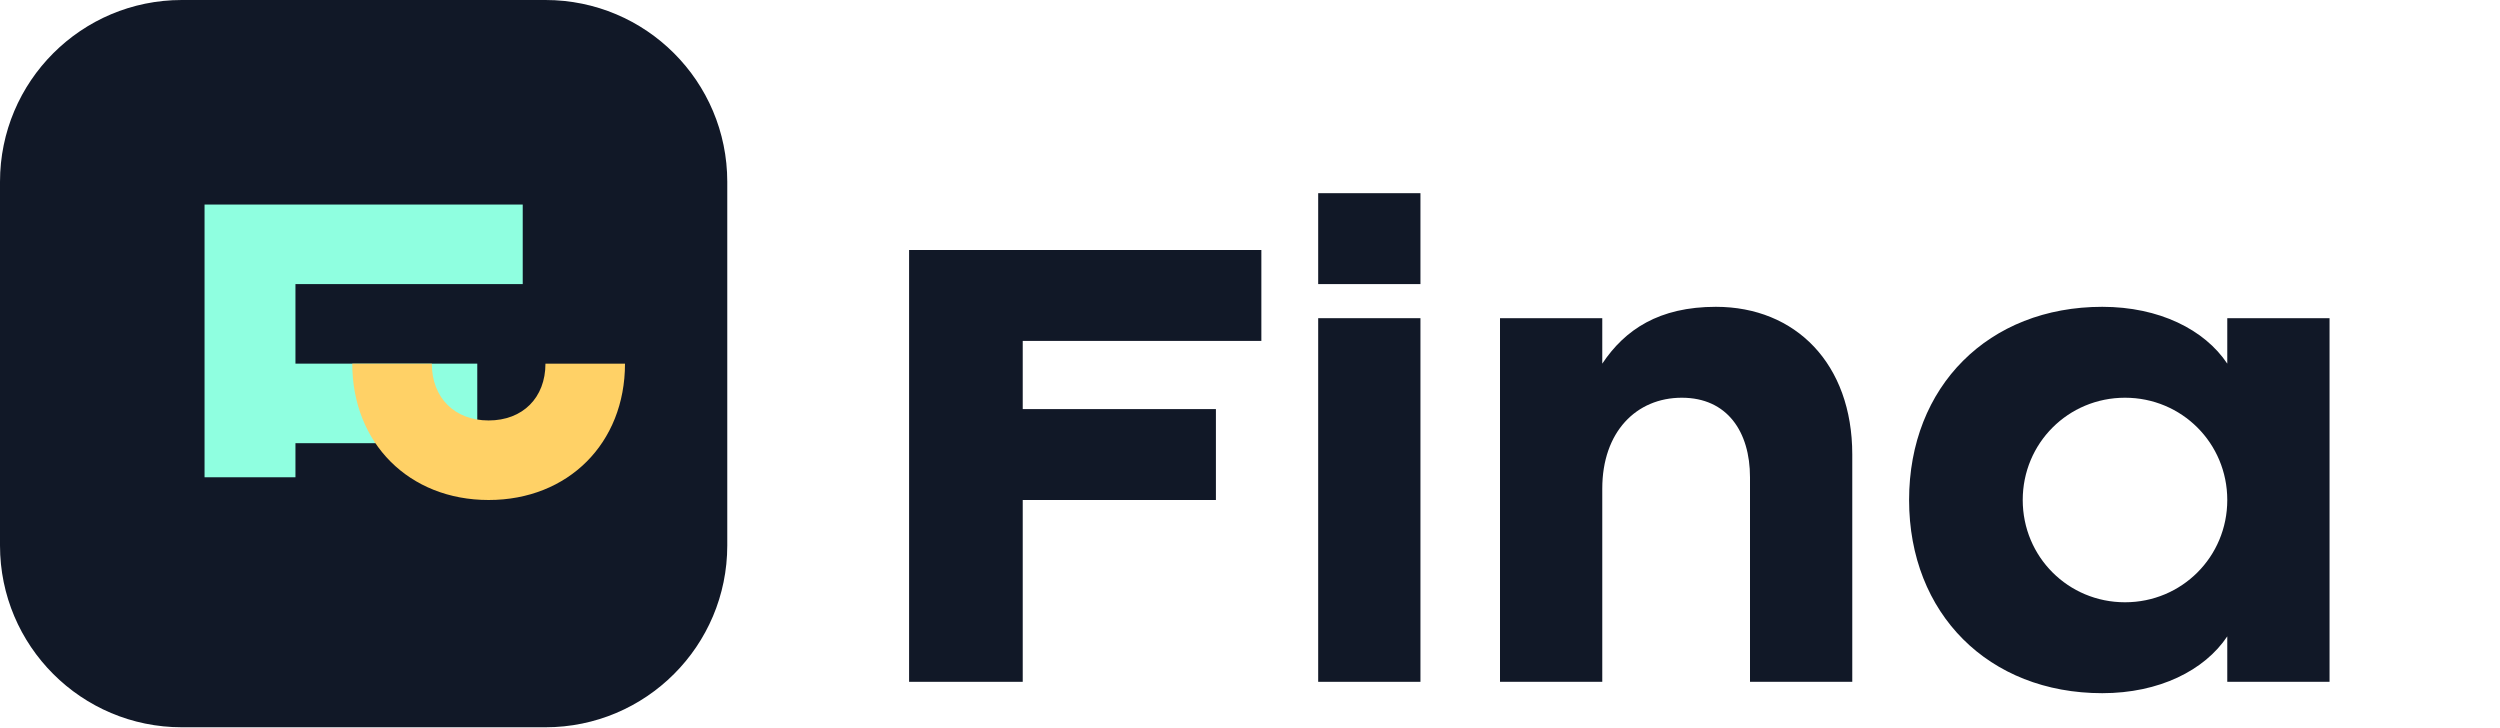
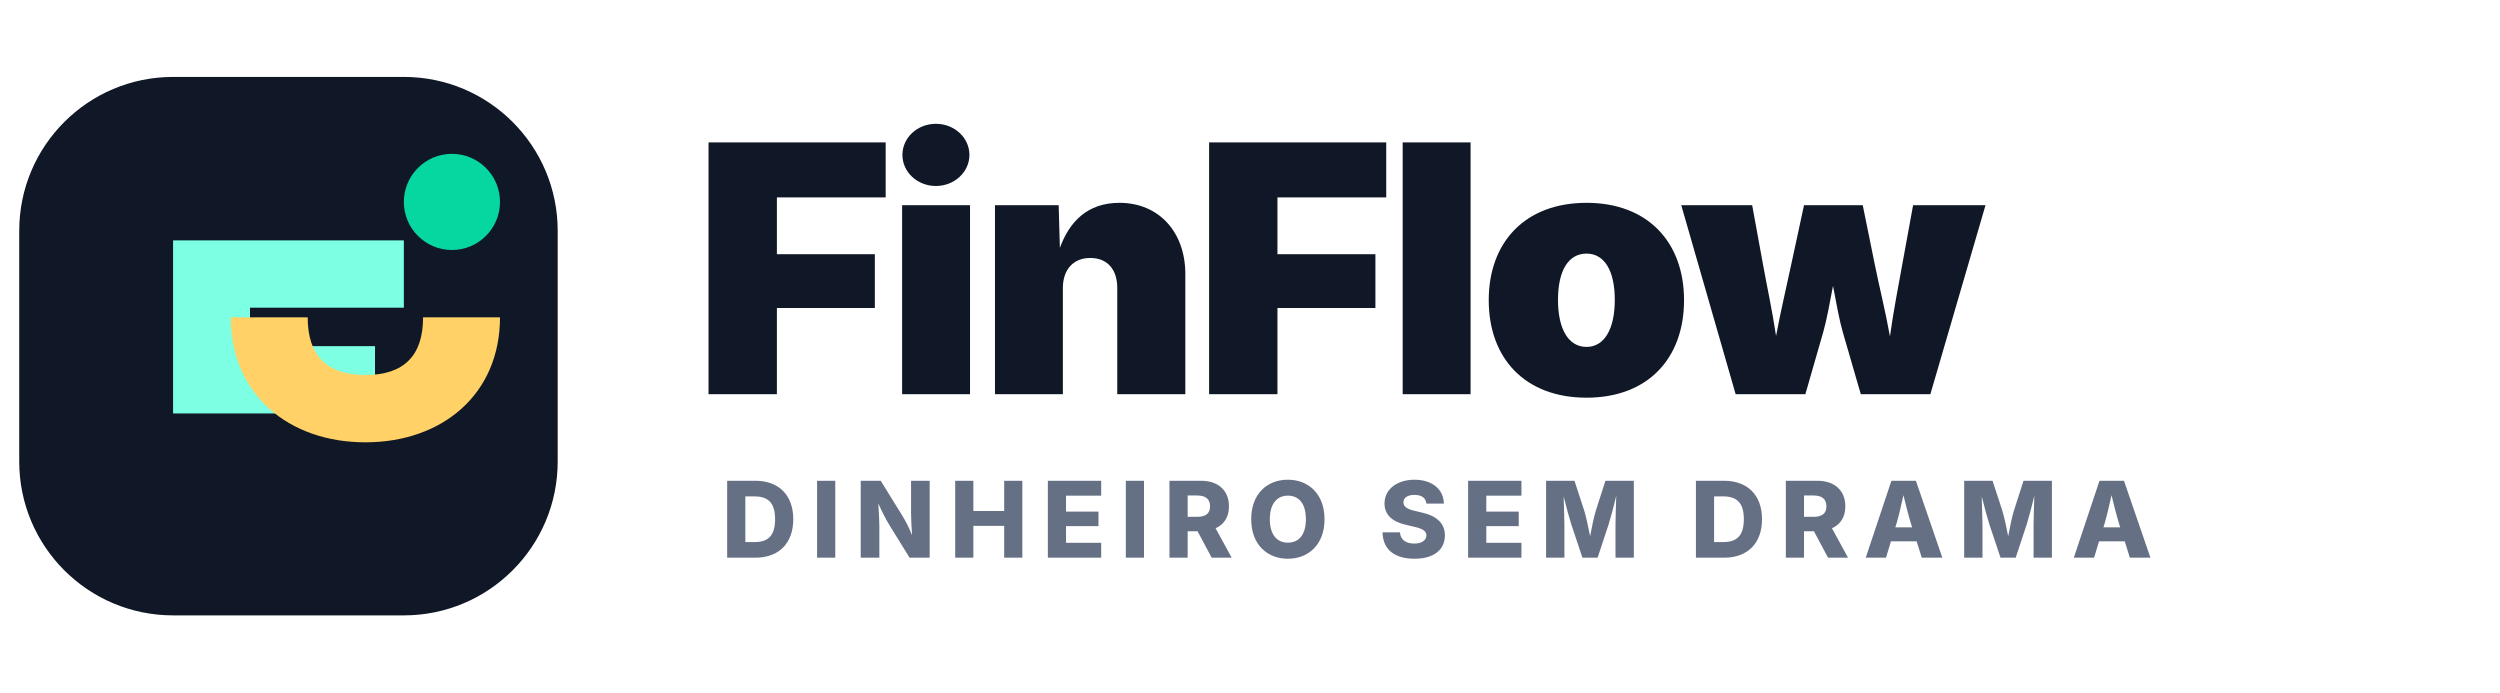
- <svg xmlns="http://www.w3.org/2000/svg" width="220" height="64" viewBox="0 0 220 64" fill="none">
-   <rect width="64" height="64" rx="16" fill="#111827" />
-   <path d="M18 42V18h28v7H26v7h16v7H26v3h-8Z" fill="#8FFFE0" />
-   <path d="M43 44c-7 0-12-5-12-12h7c0 3 2 5 5 5s5-2 5-5h7c0 7-5 12-12 12Z" fill="#FFD166" />
-   <path d="M80 22h31v8H90v6h17v8H90v16H80V22Z" fill="#111827" />
-   <path d="M116 28h9v32h-9V28Zm0-11h9v8h-9v-8Z" fill="#111827" />
-   <path d="M132 28h9v4c2-3 5-5 10-5 7 0 12 5 12 13v20h-9V42c0-4-2-7-6-7s-7 3-7 8v17h-9V28Z" fill="#111827" />
-   <path d="M168 44c0-10 7-17 17-17 5 0 9 2 11 5v-4h9v32h-9v-4c-2 3-6 5-11 5-10 0-17-7-17-17Zm28 0c0-5-4-9-9-9s-9 4-9 9 4 9 9 9 9-4 9-9Z" fill="#111827" />
+ <svg xmlns="http://www.w3.org/2000/svg" width="260" height="72" viewBox="0 0 260 72" fill="none">
+   <rect x="2" y="8" width="56" height="56" rx="16" fill="#101827" />
+   <path d="M18 43V25h24v7H26v4h13v7H26v0h-8Z" fill="#7CFFE2" />
+   <path d="M38 46c-8 0-14-5-14-13h8c0 4 2 6 6 6s6-2 6-6h8c0 8-6 13-14 13Z" fill="#FFD166" />
+   <circle cx="47" cy="21" r="5" fill="#06D6A0" />
+   <text x="72" y="41" fill="#101827" font-family="Inter, Arial, sans-serif" font-size="36" font-weight="900" letter-spacing="-1">FinFlow</text>
+   <text x="75" y="58" fill="#667085" font-family="Inter, Arial, sans-serif" font-size="11" font-weight="800" letter-spacing="1.4">DINHEIRO SEM DRAMA</text>
</svg>
